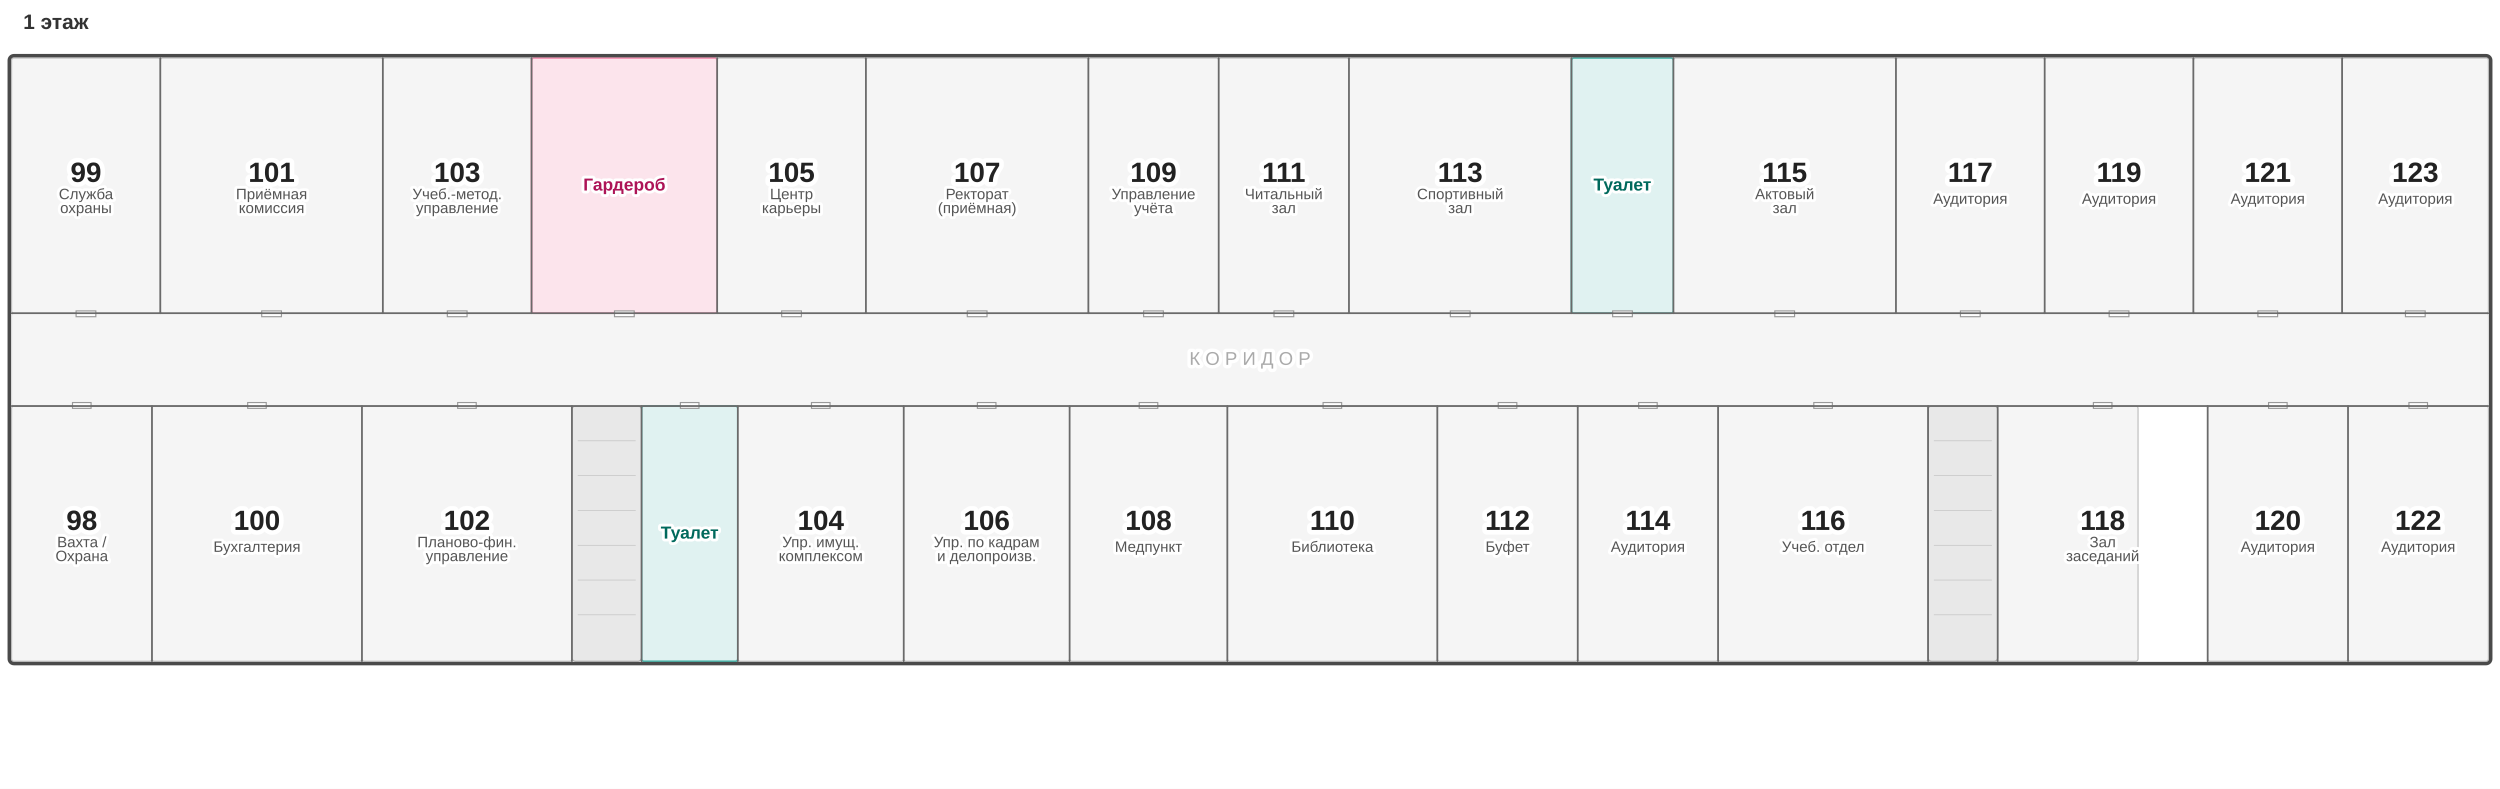
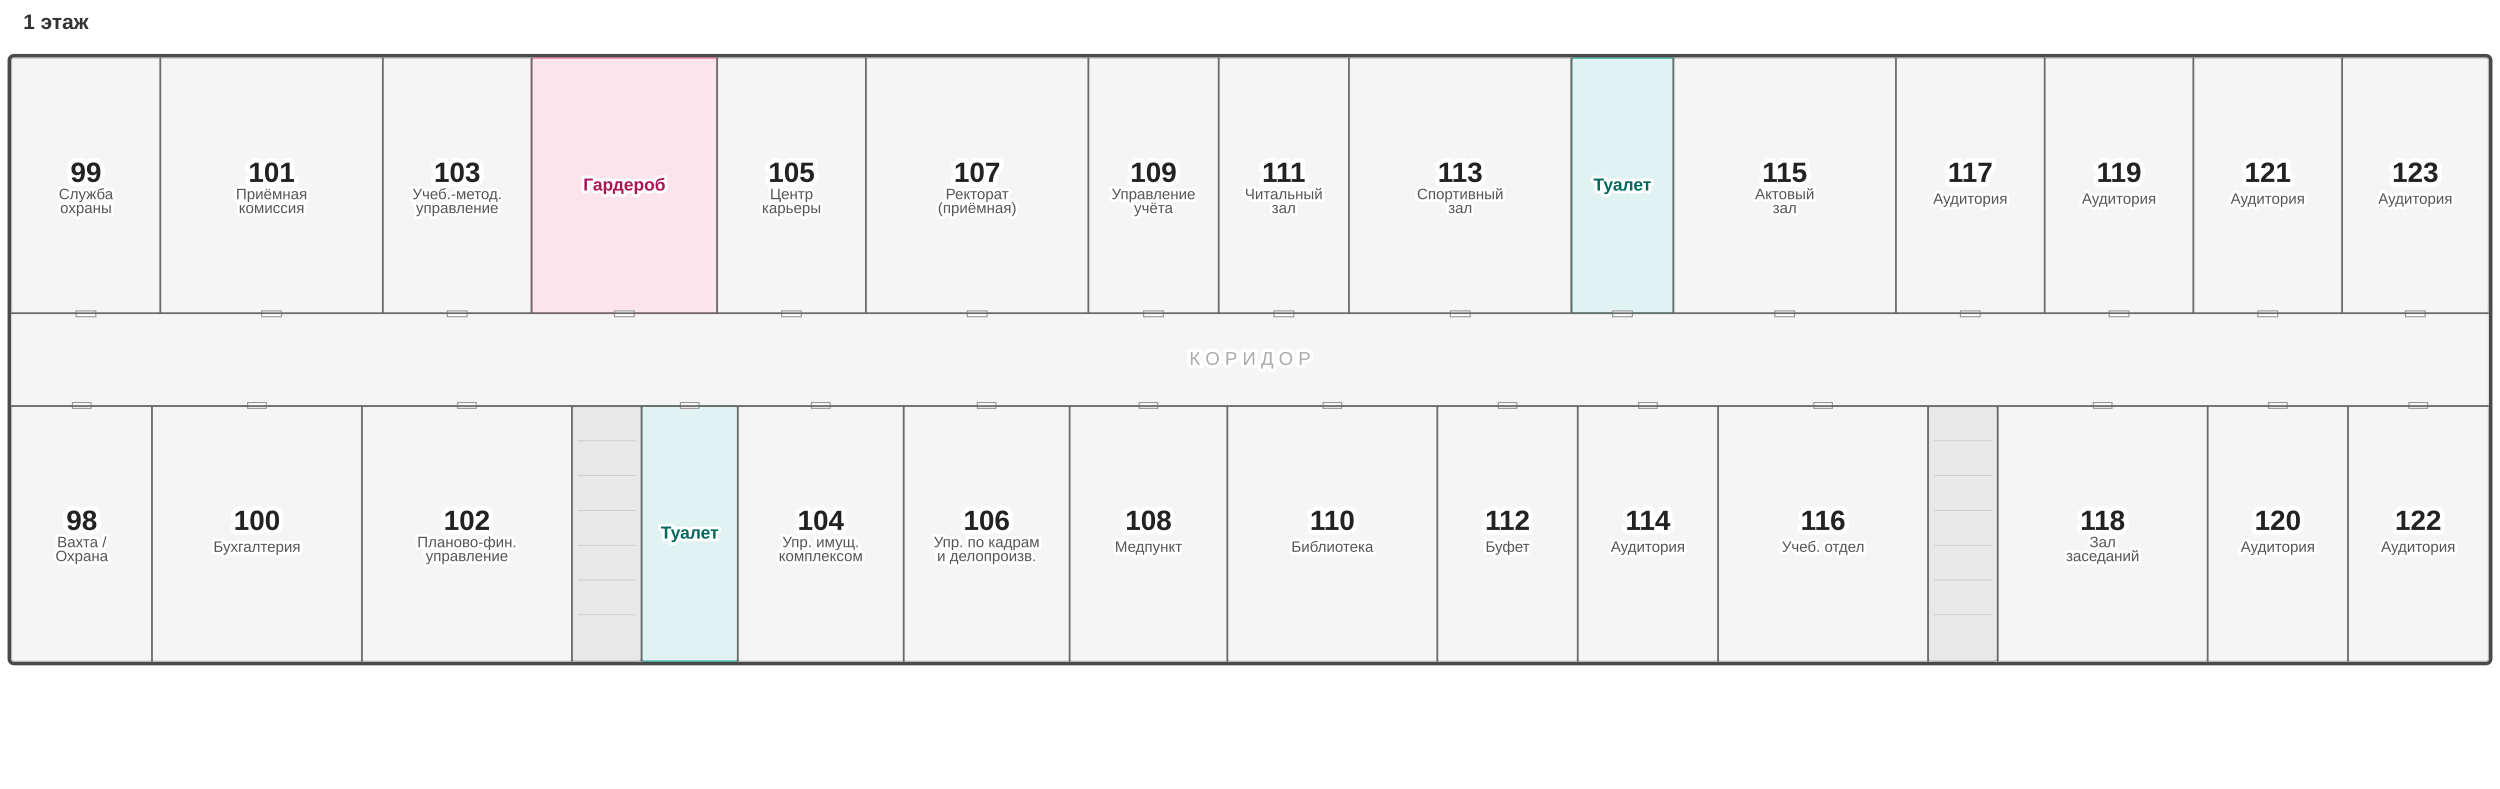
<svg xmlns="http://www.w3.org/2000/svg" viewBox="0 0 2155 680" preserveAspectRatio="xMidYMid meet">
  <defs>
    <style>
  .wall{fill:none;stroke:#4a4a4a;stroke-width:3;stroke-linecap:round}
  .inner-wall{fill:none;stroke:#6a6a6a;stroke-width:1.5;stroke-linecap:round}
  .room{fill:#F5F5F5;stroke:#BDBDBD;stroke-width:1;cursor:pointer;transition:fill .2s}
  .room:hover{fill:#EEEEEE}
  .room.active{fill:#E0E0E0;stroke:#757575;stroke-width:2}
  .corridor{fill:#f5f5f5;stroke:#ddd;stroke-width:1}
  .stairs{fill:#e8e8e8;stroke:#aaa;stroke-width:1}
  .toilet{fill:#E0F2F1;stroke:#4DB6AC;stroke-width:1.5;cursor:pointer;transition:fill .2s}
  .toilet:hover{fill:#B2DFDB}
  .toilet.active{fill:#80CBC4;stroke:#00897B;stroke-width:2}
  .special{fill:#FCE4EC;stroke:#F48FB1;stroke-width:1.5;cursor:pointer;transition:fill .2s}
  .special:hover{fill:#F8BBD0}
  .special.active{fill:#F48FB1;stroke:#C2185B;stroke-width:2}
  .service{fill:#fff3e0;stroke:#ffb74d;stroke-width:1}
  .label{font-family:'Segoe UI',Arial,sans-serif;font-size:15px;fill:#333;text-anchor:middle;dominant-baseline:middle;pointer-events:none;paint-order:stroke;stroke:white;stroke-width:6px;stroke-linejoin:round}
  .room-num{font-family:'Segoe UI',Arial,sans-serif;font-size:24px;fill:#222;text-anchor:middle;dominant-baseline:middle;pointer-events:none;font-weight:800;paint-order:stroke;stroke:white;stroke-width:8px;stroke-linejoin:round}
  .dept-label{font-family:'Segoe UI',Arial,sans-serif;font-size:13px;fill:#444;text-anchor:middle;dominant-baseline:middle;pointer-events:none;paint-order:stroke;stroke:white;stroke-width:5px;stroke-linejoin:round}
  .floor-label{font-family:'Segoe UI',Arial,sans-serif;font-size:18px;fill:#333;font-weight:800}
  .door{fill:#fff;stroke:#999;stroke-width:1}
  .atif-color{fill:#E3F2FD;stroke:#1565C0;stroke-width:1.5;cursor:pointer;transition:fill .2s}
  .atif-color:hover{fill:#BBDEFB}
  .atif-color.active{fill:#90CAF9;stroke:#1565C0;stroke-width:2}
  .itsu-color{fill:#E8F5E9;stroke:#2E7D32;stroke-width:1.5;cursor:pointer;transition:fill .2s}
  .itsu-color:hover{fill:#C8E6C9}
  .itsu-color.active{fill:#A5D6A7;stroke:#2E7D32;stroke-width:2}
  .ino-color{fill:#F3E5F5;stroke:#6A1B9A;stroke-width:1.5;cursor:pointer;transition:fill .2s}
  .ino-color:hover{fill:#E1BEE7}
  .ino-color.active{fill:#CE93D8;stroke:#6A1B9A;stroke-width:2}
  .lab-color{fill:#FFF8E1;stroke:#F9A825;stroke-width:1.5;cursor:pointer;transition:fill .2s}
  .lab-color:hover{fill:#FFECB3}
  .lab-color.active{fill:#FFD54F;stroke:#F9A825;stroke-width:2}
  .tech-color{fill:#ECEFF1;stroke:#546E7A;stroke-width:1.5;cursor:pointer;transition:fill .2s}
  .tech-color:hover{fill:#CFD8DC}
  .tech-color.active{fill:#B0BEC5;stroke:#546E7A;stroke-width:2}
  
    </style>
  </defs>
  <rect width="2155" height="680" fill="white" />
  <text x="20" y="25" class="floor-label">1 этаж</text>
  <rect x="10" y="270" width="2135" height="80" class="corridor" rx="2" />
  <text x="1077.5" y="310" class="label" style="font-size:16px;fill:#aaa">К О Р И Д О Р</text>
  <rect x="10.0" y="50" width="128.2" height="220" class="room" data-room="99" data-type="service" rx="2" />
  <text x="74.1" y="150" class="room-num">99</text>
  <text x="74.1" y="168" class="dept-label" style="fill:#555;font-size:13px">Служба</text>
  <text x="74.1" y="180" class="dept-label" style="fill:#555;font-size:13px">охраны</text>
  <rect x="65.6" y="268" width="17.0" height="5" class="door" />
  <rect x="138.2" y="50" width="191.8" height="220" class="room" data-room="101" data-type="admissions" rx="2" />
  <text x="234.1" y="150" class="room-num">101</text>
  <text x="234.1" y="168" class="dept-label" style="fill:#555;font-size:13px">Приёмная</text>
  <text x="234.1" y="180" class="dept-label" style="fill:#555;font-size:13px">комиссия</text>
  <rect x="225.6" y="268" width="17.0" height="5" class="door" />
  <rect x="330.0" y="50" width="128.2" height="220" class="room" data-room="103" data-type="service" rx="2" />
  <text x="394.1" y="150" class="room-num">103</text>
  <text x="394.1" y="168" class="dept-label" style="fill:#555;font-size:13px">Учеб.-метод.</text>
  <text x="394.1" y="180" class="dept-label" style="fill:#555;font-size:13px">управление</text>
  <rect x="385.6" y="268" width="17.0" height="5" class="door" />
  <rect x="458.2" y="50" width="160.0" height="220" class="special" data-type="cloakroom" rx="2" />
  <text x="538.2" y="160" class="dept-label" style="fill:#AD1457;font-size:15px;font-weight:600">Гардероб</text>
  <rect x="529.7" y="268" width="17.0" height="5" class="door" />
  <rect x="618.2" y="50" width="128.2" height="220" class="room" data-room="105" data-type="service" rx="2" />
  <text x="682.3" y="150" class="room-num">105</text>
  <text x="682.3" y="168" class="dept-label" style="fill:#555;font-size:13px">Центр</text>
  <text x="682.3" y="180" class="dept-label" style="fill:#555;font-size:13px">карьеры</text>
  <rect x="673.8" y="268" width="17.0" height="5" class="door" />
  <rect x="746.4" y="50" width="191.8" height="220" class="room" data-room="107" data-type="leader" rx="2" />
  <text x="842.3" y="150" class="room-num">107</text>
  <text x="842.3" y="168" class="dept-label" style="fill:#555;font-size:13px">Ректорат</text>
  <text x="842.3" y="180" class="dept-label" style="fill:#555;font-size:13px">(приёмная)</text>
  <rect x="833.8" y="268" width="17.0" height="5" class="door" />
  <rect x="938.2" y="50" width="112.3" height="220" class="room" data-room="109" data-type="service" rx="2" />
  <text x="994.3" y="150" class="room-num">109</text>
  <text x="994.3" y="168" class="dept-label" style="fill:#555;font-size:13px">Управление</text>
  <text x="994.3" y="180" class="dept-label" style="fill:#555;font-size:13px">учёта</text>
  <rect x="985.8" y="268" width="17.0" height="5" class="door" />
  <rect x="1050.5" y="50" width="112.3" height="220" class="room" data-room="111" data-type="service" rx="2" />
  <text x="1106.6" y="150" class="room-num">111</text>
  <text x="1106.6" y="168" class="dept-label" style="fill:#555;font-size:13px">Читальный</text>
  <text x="1106.6" y="180" class="dept-label" style="fill:#555;font-size:13px">зал</text>
  <rect x="1098.2" y="268" width="17.0" height="5" class="door" />
  <rect x="1162.8" y="50" width="191.8" height="220" class="room" data-room="113" data-type="service" rx="2" />
  <text x="1258.7" y="150" class="room-num">113</text>
  <text x="1258.7" y="168" class="dept-label" style="fill:#555;font-size:13px">Спортивный</text>
  <text x="1258.7" y="180" class="dept-label" style="fill:#555;font-size:13px">зал</text>
  <rect x="1250.2" y="268" width="17.0" height="5" class="door" />
  <rect x="1354.6" y="50" width="87.9" height="220" class="toilet" data-type="toilet" rx="2" />
  <text x="1398.5" y="160" class="dept-label" style="fill:#00695C;font-size:15px;font-weight:600">Туалет</text>
  <rect x="1390.1" y="268" width="17.0" height="5" class="door" />
  <rect x="1442.5" y="50" width="191.8" height="220" class="room" data-room="115" data-type="service" rx="2" />
  <text x="1538.4" y="150" class="room-num">115</text>
  <text x="1538.4" y="168" class="dept-label" style="fill:#555;font-size:13px">Актовый</text>
  <text x="1538.4" y="180" class="dept-label" style="fill:#555;font-size:13px">зал</text>
  <rect x="1529.9" y="268" width="17.0" height="5" class="door" />
  <rect x="1634.3" y="50" width="128.2" height="220" class="room" data-room="117" data-type="classroom" rx="2" />
  <text x="1698.4" y="150" class="room-num">117</text>
  <text x="1698.4" y="172" class="dept-label" style="fill:#555;font-size:13px">Аудитория</text>
  <rect x="1689.9" y="268" width="17.0" height="5" class="door" />
  <rect x="1762.5" y="50" width="128.2" height="220" class="room" data-room="119" data-type="classroom" rx="2" />
  <text x="1826.6" y="150" class="room-num">119</text>
  <text x="1826.6" y="172" class="dept-label" style="fill:#555;font-size:13px">Аудитория</text>
  <rect x="1818.1" y="268" width="17.0" height="5" class="door" />
  <rect x="1890.7" y="50" width="128.2" height="220" class="room" data-room="121" data-type="classroom" rx="2" />
  <text x="1954.8" y="150" class="room-num">121</text>
  <text x="1954.8" y="172" class="dept-label" style="fill:#555;font-size:13px">Аудитория</text>
  <rect x="1946.3" y="268" width="17.0" height="5" class="door" />
  <rect x="2018.9" y="50" width="126.1" height="220" class="room" data-room="123" data-type="classroom" rx="2" />
  <text x="2082.0" y="150" class="room-num">123</text>
  <text x="2082.0" y="172" class="dept-label" style="fill:#555;font-size:13px">Аудитория</text>
  <rect x="2073.5" y="268" width="17.0" height="5" class="door" />
  <rect x="10.0" y="350" width="121" height="220" class="room" data-room="98" data-type="service" rx="2" />
  <text x="70.5" y="450" class="room-num">98</text>
  <text x="70.5" y="468" class="dept-label" style="fill:#555;font-size:13px">Вахта /</text>
  <text x="70.5" y="480" class="dept-label" style="fill:#555;font-size:13px">Охрана</text>
  <rect x="62.5" y="347" width="16" height="5" class="door" />
  <rect x="131.0" y="350" width="181" height="220" class="room" data-room="100" data-type="service" rx="2" />
  <text x="221.5" y="450" class="room-num">100</text>
  <text x="221.5" y="472" class="dept-label" style="fill:#555;font-size:13px">Бухгалтерия</text>
  <rect x="213.5" y="347" width="16" height="5" class="door" />
  <rect x="312.0" y="350" width="181" height="220" class="room" data-room="102" data-type="service" rx="2" />
  <text x="402.5" y="450" class="room-num">102</text>
  <text x="402.5" y="468" class="dept-label" style="fill:#555;font-size:13px">Планово-фин.</text>
  <text x="402.5" y="480" class="dept-label" style="fill:#555;font-size:13px">управление</text>
  <rect x="394.5" y="347" width="16" height="5" class="door" />
  <rect x="553" y="350" width="83" height="220" class="toilet" data-type="toilet" rx="2" />
  <text x="594.5" y="460" class="dept-label" style="fill:#00695C;font-size:15px;font-weight:600">Туалет</text>
  <rect x="586.5" y="347" width="16" height="5" class="door" />
  <rect x="636" y="350" width="143" height="220" class="room" data-room="104" data-type="service" rx="2" />
  <text x="707.5" y="450" class="room-num">104</text>
  <text x="707.5" y="468" class="dept-label" style="fill:#555;font-size:13px">Упр. имущ.</text>
  <text x="707.5" y="480" class="dept-label" style="fill:#555;font-size:13px">комплексом</text>
  <rect x="699.5" y="347" width="16" height="5" class="door" />
  <rect x="779" y="350" width="143" height="220" class="room" data-room="106" data-type="service" rx="2" />
  <text x="850.5" y="450" class="room-num">106</text>
  <text x="850.5" y="468" class="dept-label" style="fill:#555;font-size:13px">Упр. по кадрам</text>
  <text x="850.5" y="480" class="dept-label" style="fill:#555;font-size:13px">и делопроизв.</text>
  <rect x="842.5" y="347" width="16" height="5" class="door" />
  <rect x="922" y="350" width="136" height="220" class="room" data-room="108" data-type="service" rx="2" />
  <text x="990" y="450" class="room-num">108</text>
  <text x="990" y="472" class="dept-label" style="fill:#555;font-size:13px">Медпункт</text>
  <rect x="982" y="347" width="16" height="5" class="door" />
  <rect x="1058" y="350" width="181" height="220" class="room" data-room="110" data-type="service" rx="2" />
  <text x="1148.5" y="450" class="room-num">110</text>
  <text x="1148.5" y="472" class="dept-label" style="fill:#555;font-size:13px">Библиотека</text>
  <rect x="1140.5" y="347" width="16" height="5" class="door" />
  <rect x="1239" y="350" width="121" height="220" class="room" data-room="112" data-type="service" rx="2" />
  <text x="1299.5" y="450" class="room-num">112</text>
  <text x="1299.5" y="472" class="dept-label" style="fill:#555;font-size:13px">Буфет</text>
  <rect x="1291.5" y="347" width="16" height="5" class="door" />
  <rect x="1360" y="350" width="121" height="220" class="room" data-room="114" data-type="classroom" rx="2" />
  <text x="1420.5" y="450" class="room-num">114</text>
  <text x="1420.5" y="472" class="dept-label" style="fill:#555;font-size:13px">Аудитория</text>
  <rect x="1412.5" y="347" width="16" height="5" class="door" />
  <rect x="1481" y="350" width="181" height="220" class="room" data-room="116" data-type="classroom" rx="2" />
  <text x="1571.5" y="450" class="room-num">116</text>
  <text x="1571.5" y="472" class="dept-label" style="fill:#555;font-size:13px">Учеб. отдел</text>
  <rect x="1563.5" y="347" width="16" height="5" class="door" />
-   <rect x="1662" y="350" width="181" height="220" class="room" data-room="118" data-type="service" rx="2" />
+   <rect x="1722" y="350" width="181" height="220" class="room" data-room="118" data-type="service" rx="2" />
  <text x="1812.5" y="450" class="room-num">118</text>
  <text x="1812.5" y="468" class="dept-label" style="fill:#555;font-size:13px">Зал</text>
  <text x="1812.5" y="480" class="dept-label" style="fill:#555;font-size:13px">заседаний</text>
  <rect x="1804.5" y="347" width="16" height="5" class="door" />
  <rect x="1903.0" y="350" width="121" height="220" class="room" data-room="120" data-type="classroom" rx="2" />
  <text x="1963.5" y="450" class="room-num">120</text>
  <text x="1963.5" y="472" class="dept-label" style="fill:#555;font-size:13px">Аудитория</text>
  <rect x="1955.5" y="347" width="16" height="5" class="door" />
  <rect x="2024.0" y="350" width="121" height="220" class="room" data-room="122" data-type="classroom" rx="2" />
  <text x="2084.5" y="450" class="room-num">122</text>
  <text x="2084.5" y="472" class="dept-label" style="fill:#555;font-size:13px">Аудитория</text>
  <rect x="2076.5" y="347" width="16" height="5" class="door" />
  <rect x="493" y="350" width="60" height="220" class="stairs" data-type="stairs" rx="3" />
  <text x="523" y="460" class="label" style="font-size:14px;fill:#666;transform:rotate(-90deg);transform-origin:523px 460px;transform-box:view-box">Лестница</text>
  <line x1="498" y1="380" x2="548" y2="380" stroke="#bbb" stroke-width="0.5" />
  <line x1="498" y1="410" x2="548" y2="410" stroke="#bbb" stroke-width="0.5" />
  <line x1="498" y1="440" x2="548" y2="440" stroke="#bbb" stroke-width="0.5" />
  <line x1="498" y1="470" x2="548" y2="470" stroke="#bbb" stroke-width="0.5" />
  <line x1="498" y1="500" x2="548" y2="500" stroke="#bbb" stroke-width="0.5" />
  <line x1="498" y1="530" x2="548" y2="530" stroke="#bbb" stroke-width="0.5" />
  <rect x="1662" y="350" width="60" height="220" class="stairs" data-type="stairs" rx="3" />
  <text x="1692" y="460" class="label" style="font-size:14px;fill:#666;transform:rotate(-90deg);transform-origin:1692px 460px;transform-box:view-box">Лестница</text>
  <line x1="1667" y1="380" x2="1717" y2="380" stroke="#bbb" stroke-width="0.5" />
  <line x1="1667" y1="410" x2="1717" y2="410" stroke="#bbb" stroke-width="0.5" />
  <line x1="1667" y1="440" x2="1717" y2="440" stroke="#bbb" stroke-width="0.5" />
  <line x1="1667" y1="470" x2="1717" y2="470" stroke="#bbb" stroke-width="0.5" />
  <line x1="1667" y1="500" x2="1717" y2="500" stroke="#bbb" stroke-width="0.5" />
  <line x1="1667" y1="530" x2="1717" y2="530" stroke="#bbb" stroke-width="0.5" />
  <rect x="8" y="48" width="2139" height="524" class="wall" rx="4" />
  <line x1="10" y1="270" x2="2145" y2="270" class="inner-wall" />
  <line x1="10" y1="350" x2="2145" y2="350" class="inner-wall" />
  <line x1="138.2" y1="50" x2="138.2" y2="270" class="inner-wall" />
  <line x1="330.0" y1="50" x2="330.0" y2="270" class="inner-wall" />
  <line x1="458.2" y1="50" x2="458.2" y2="270" class="inner-wall" />
  <line x1="618.2" y1="50" x2="618.2" y2="270" class="inner-wall" />
  <line x1="746.4" y1="50" x2="746.4" y2="270" class="inner-wall" />
  <line x1="938.2" y1="50" x2="938.2" y2="270" class="inner-wall" />
  <line x1="1050.5" y1="50" x2="1050.5" y2="270" class="inner-wall" />
  <line x1="1162.8" y1="50" x2="1162.8" y2="270" class="inner-wall" />
  <line x1="1354.6" y1="50" x2="1354.6" y2="270" class="inner-wall" />
  <line x1="1442.5" y1="50" x2="1442.5" y2="270" class="inner-wall" />
  <line x1="1634.3" y1="50" x2="1634.3" y2="270" class="inner-wall" />
  <line x1="1762.5" y1="50" x2="1762.5" y2="270" class="inner-wall" />
  <line x1="1890.7" y1="50" x2="1890.7" y2="270" class="inner-wall" />
  <line x1="2018.9" y1="50" x2="2018.9" y2="270" class="inner-wall" />
  <line x1="131.0" y1="350" x2="131.0" y2="570" class="inner-wall" />
  <line x1="312.0" y1="350" x2="312.0" y2="570" class="inner-wall" />
  <line x1="553" y1="350" x2="553" y2="570" class="inner-wall" />
  <line x1="636" y1="350" x2="636" y2="570" class="inner-wall" />
  <line x1="779" y1="350" x2="779" y2="570" class="inner-wall" />
  <line x1="922" y1="350" x2="922" y2="570" class="inner-wall" />
  <line x1="1058" y1="350" x2="1058" y2="570" class="inner-wall" />
  <line x1="1239" y1="350" x2="1239" y2="570" class="inner-wall" />
  <line x1="1360" y1="350" x2="1360" y2="570" class="inner-wall" />
  <line x1="1481" y1="350" x2="1481" y2="570" class="inner-wall" />
  <line x1="1662" y1="350" x2="1662" y2="570" class="inner-wall" />
  <line x1="1903.0" y1="350" x2="1903.0" y2="570" class="inner-wall" />
  <line x1="2024.0" y1="350" x2="2024.0" y2="570" class="inner-wall" />
  <line x1="493" y1="350" x2="493" y2="570" class="inner-wall" />
  <line x1="1722" y1="350" x2="1722" y2="570" class="inner-wall" />
</svg>
